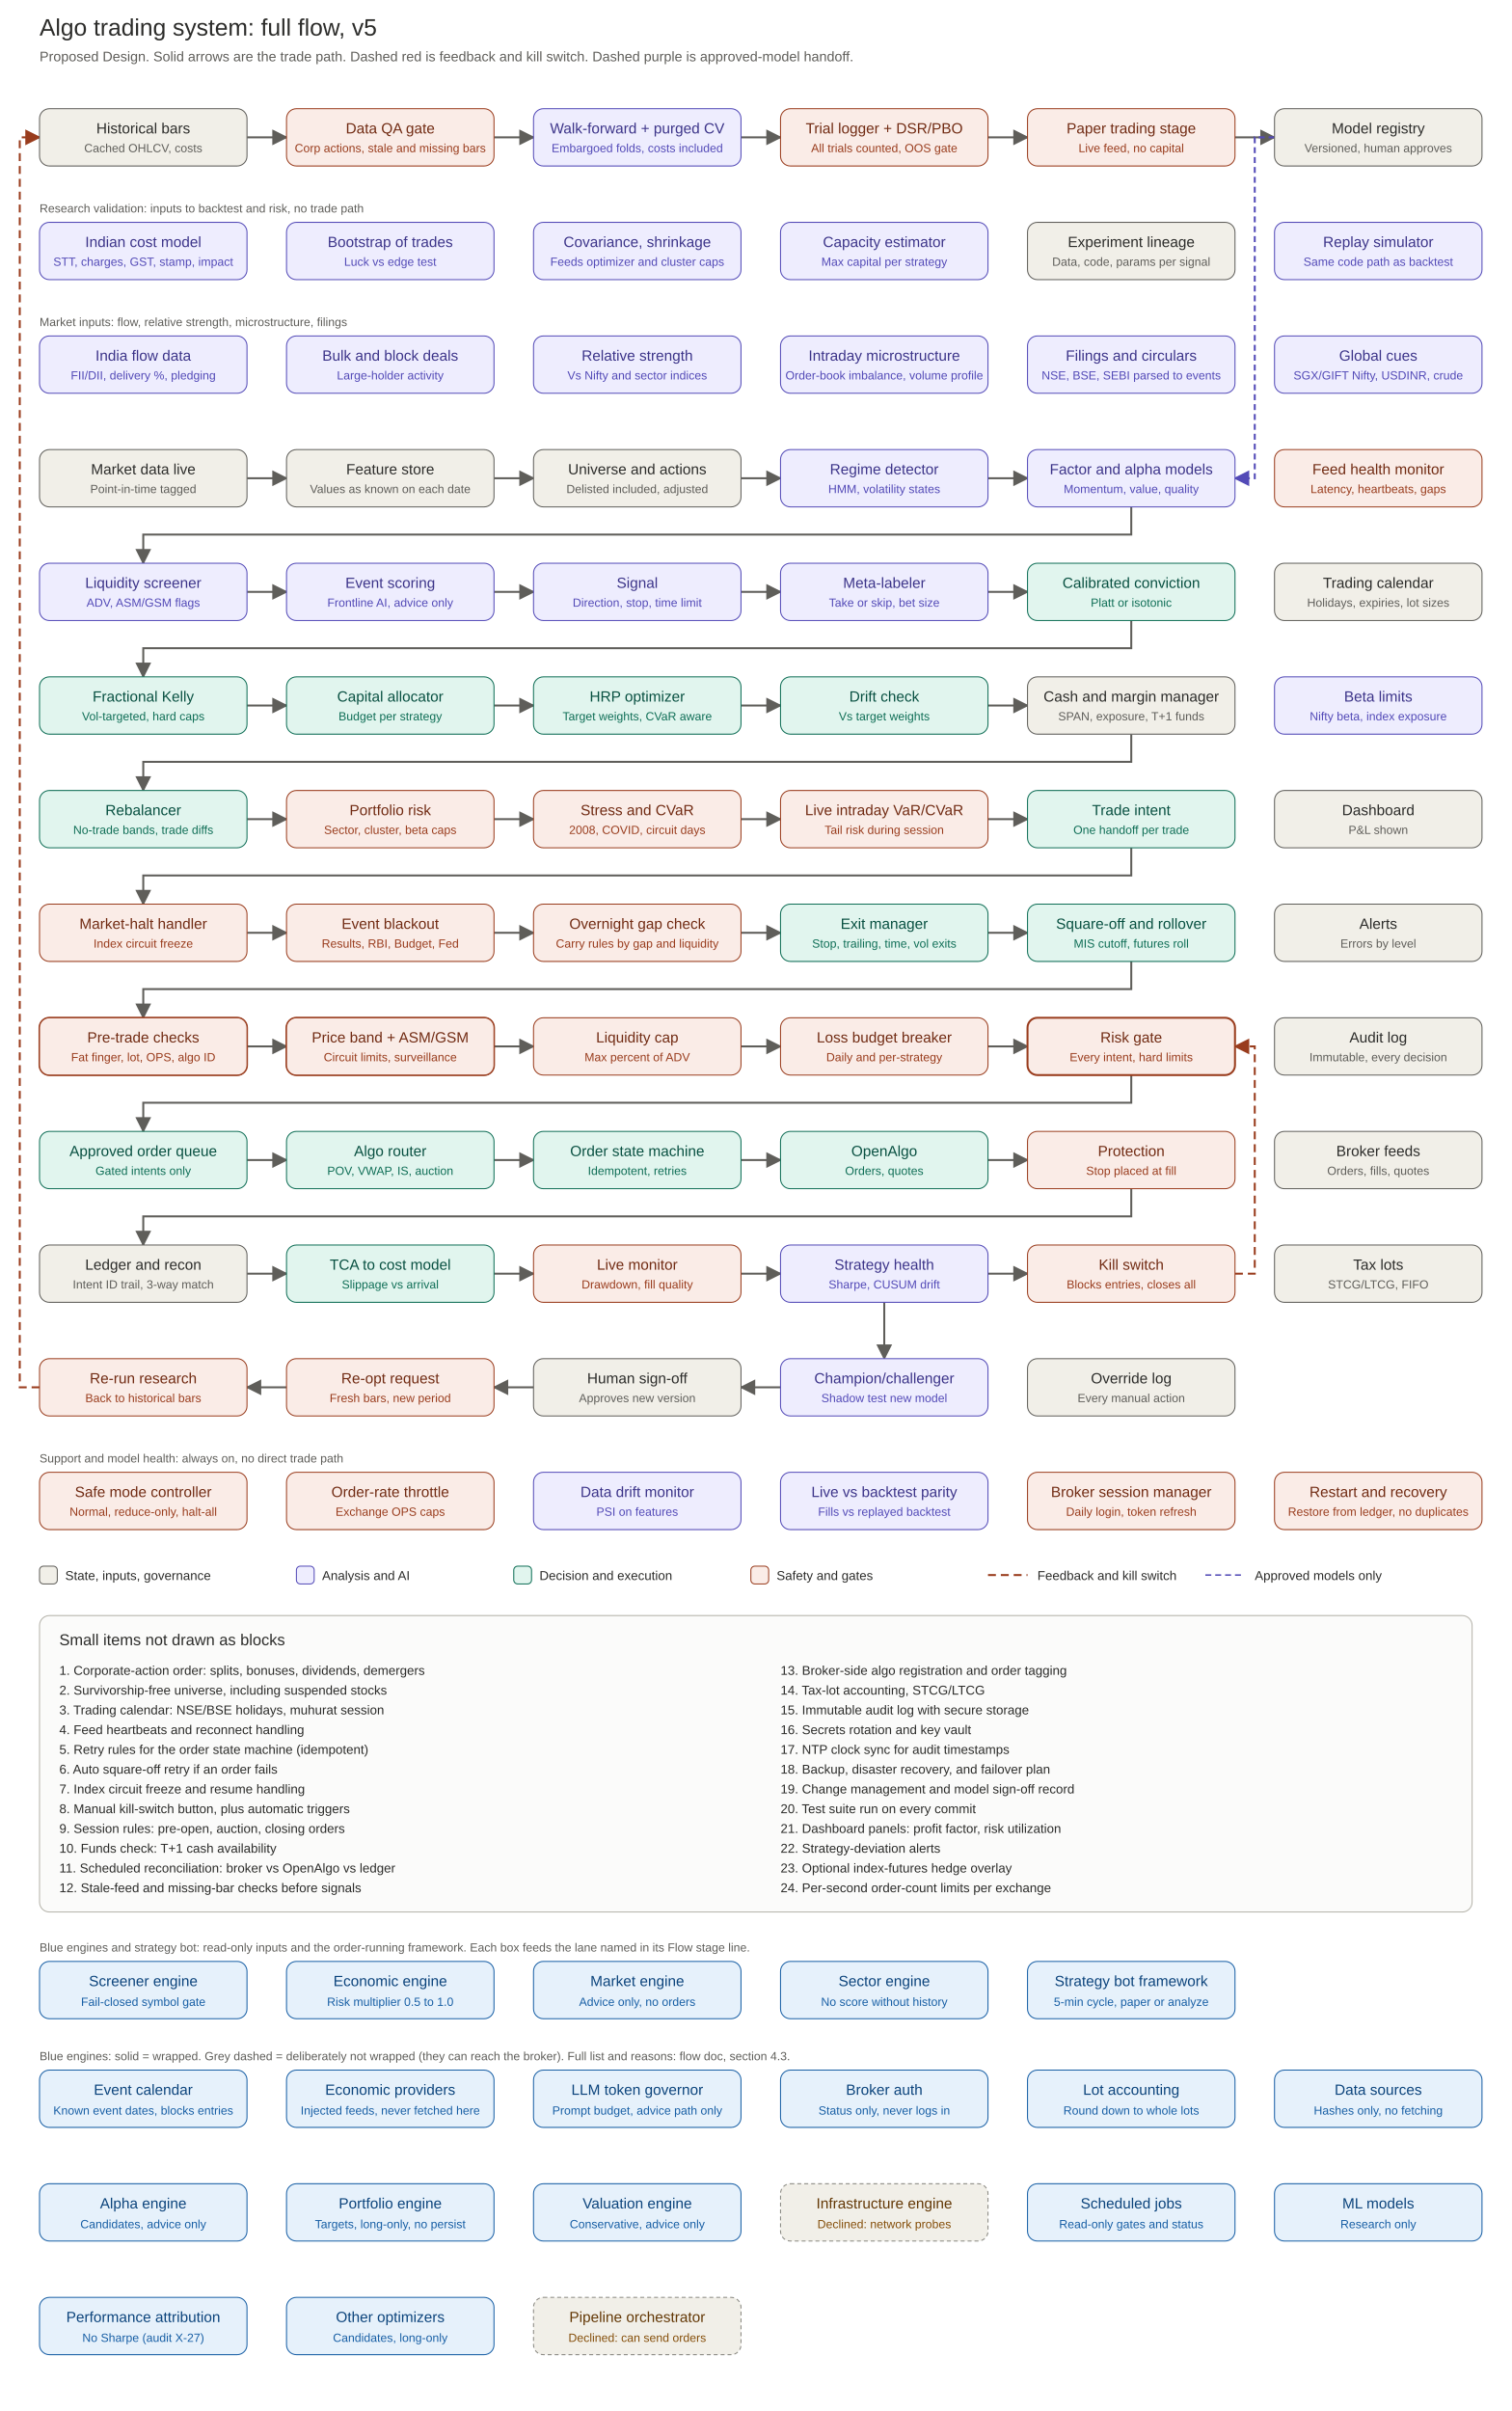
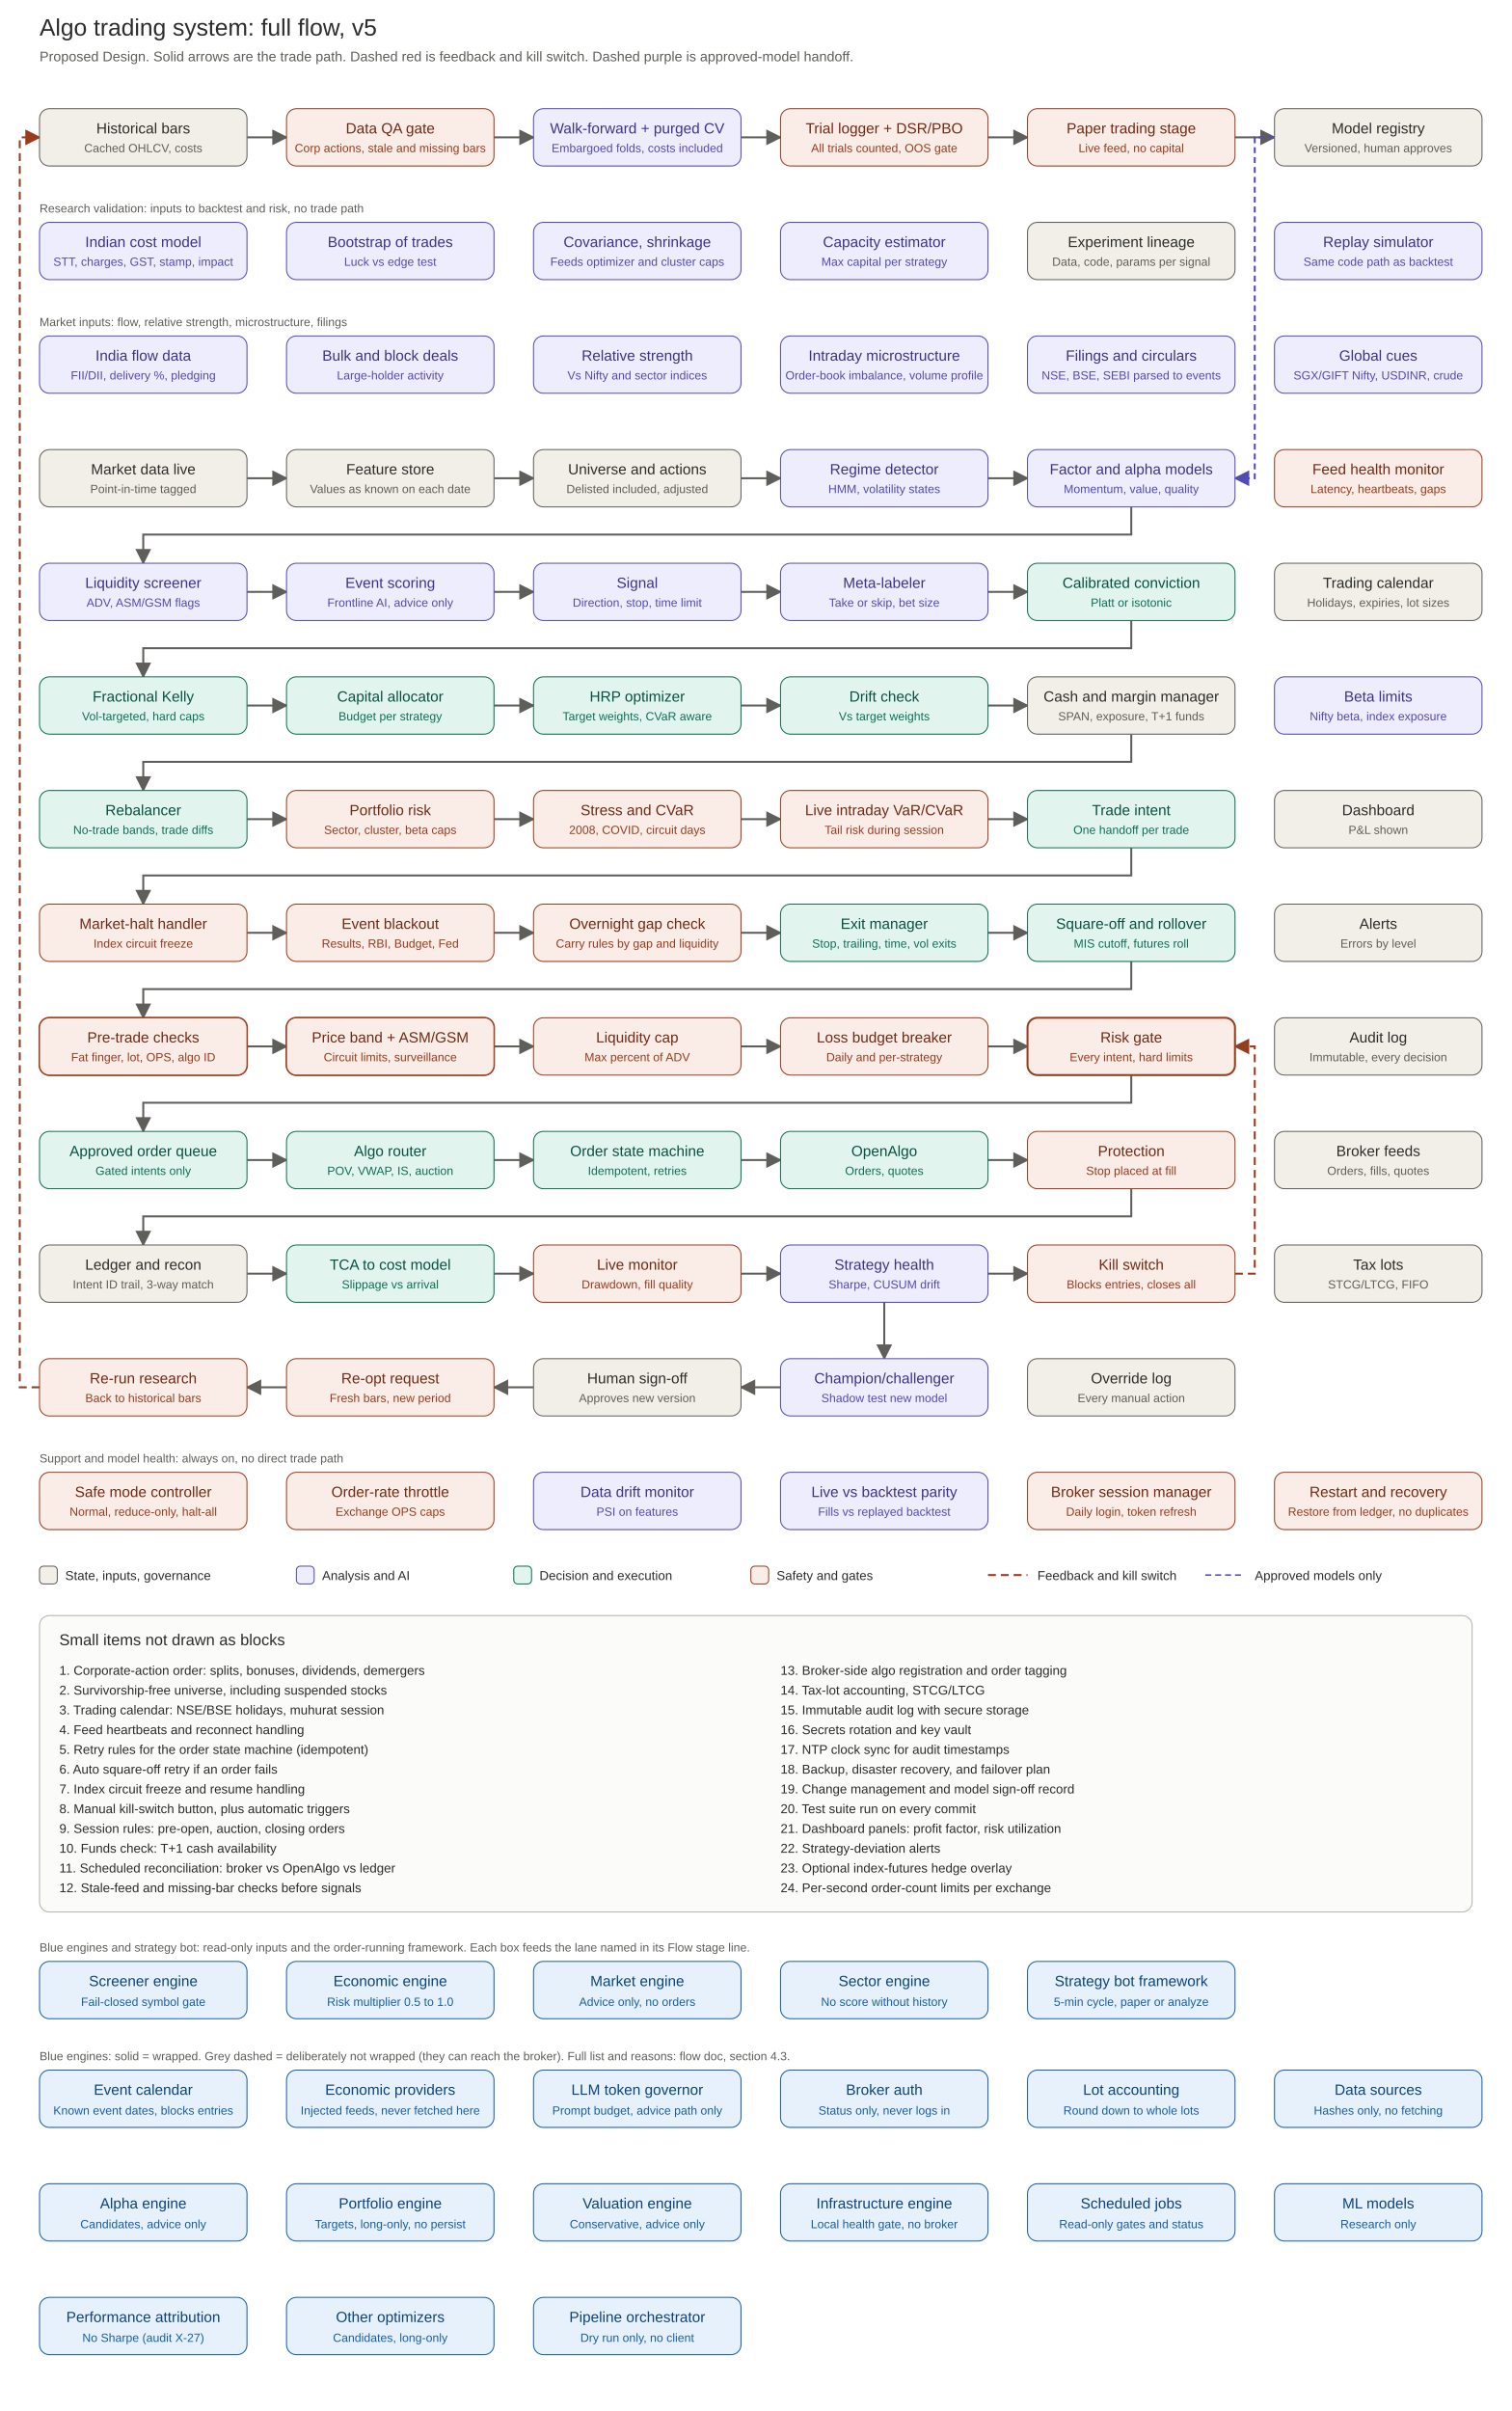
<svg xmlns="http://www.w3.org/2000/svg" viewBox="0 0 1530 2440" font-family="Arial, Helvetica, sans-serif">
  <defs>
    <marker id="arr" viewBox="0 0 10 10" refX="9" refY="5" markerWidth="8" markerHeight="8" orient="auto-start-reverse">
      <path d="M0,0 L10,5 L0,10 z" fill="#5f5e5a" />
    </marker>
    <marker id="arrRed" viewBox="0 0 10 10" refX="9" refY="5" markerWidth="8" markerHeight="8" orient="auto-start-reverse">
      <path d="M0,0 L10,5 L0,10 z" fill="#993c1d" />
    </marker>
    <marker id="arrPurple" viewBox="0 0 10 10" refX="9" refY="5" markerWidth="8" markerHeight="8" orient="auto-start-reverse">
      <path d="M0,0 L10,5 L0,10 z" fill="#534ab7" />
    </marker>
  </defs>
  <text x="40" y="36" font-size="24" fill="#2c2c2a">Algo trading system: full flow, v5</text>
  <text x="40" y="62" font-size="14" fill="#5f5e5a">Proposed Design. Solid arrows are the trade path. Dashed red is feedback and kill switch. Dashed purple is approved-model handoff.</text>
  <text x="40" y="215" font-size="12" fill="#5f5e5a">Research validation: inputs to backtest and risk, no trade path</text>
  <text x="40" y="330" font-size="12" fill="#5f5e5a">Market inputs: flow, relative strength, microstructure, filings</text>
  <text x="40" y="1480" font-size="12" fill="#5f5e5a">Support and model health: always on, no direct trade path</text>
  <path d="M250 139 H290" fill="none" stroke="#5f5e5a" stroke-width="2" marker-end="url(#arr)" />
  <path d="M500 139 H540" fill="none" stroke="#5f5e5a" stroke-width="2" marker-end="url(#arr)" />
  <path d="M750 139 H790" fill="none" stroke="#5f5e5a" stroke-width="2" marker-end="url(#arr)" />
  <path d="M1000 139 H1040" fill="none" stroke="#5f5e5a" stroke-width="2" marker-end="url(#arr)" />
  <path d="M250 484 H290" fill="none" stroke="#5f5e5a" stroke-width="2" marker-end="url(#arr)" />
  <path d="M500 484 H540" fill="none" stroke="#5f5e5a" stroke-width="2" marker-end="url(#arr)" />
  <path d="M750 484 H790" fill="none" stroke="#5f5e5a" stroke-width="2" marker-end="url(#arr)" />
  <path d="M1000 484 H1040" fill="none" stroke="#5f5e5a" stroke-width="2" marker-end="url(#arr)" />
  <path d="M250 599 H290" fill="none" stroke="#5f5e5a" stroke-width="2" marker-end="url(#arr)" />
  <path d="M500 599 H540" fill="none" stroke="#5f5e5a" stroke-width="2" marker-end="url(#arr)" />
  <path d="M750 599 H790" fill="none" stroke="#5f5e5a" stroke-width="2" marker-end="url(#arr)" />
  <path d="M1000 599 H1040" fill="none" stroke="#5f5e5a" stroke-width="2" marker-end="url(#arr)" />
  <path d="M250 714 H290" fill="none" stroke="#5f5e5a" stroke-width="2" marker-end="url(#arr)" />
  <path d="M500 714 H540" fill="none" stroke="#5f5e5a" stroke-width="2" marker-end="url(#arr)" />
  <path d="M750 714 H790" fill="none" stroke="#5f5e5a" stroke-width="2" marker-end="url(#arr)" />
  <path d="M1000 714 H1040" fill="none" stroke="#5f5e5a" stroke-width="2" marker-end="url(#arr)" />
  <path d="M250 829 H290" fill="none" stroke="#5f5e5a" stroke-width="2" marker-end="url(#arr)" />
  <path d="M500 829 H540" fill="none" stroke="#5f5e5a" stroke-width="2" marker-end="url(#arr)" />
  <path d="M750 829 H790" fill="none" stroke="#5f5e5a" stroke-width="2" marker-end="url(#arr)" />
  <path d="M1000 829 H1040" fill="none" stroke="#5f5e5a" stroke-width="2" marker-end="url(#arr)" />
  <path d="M250 944 H290" fill="none" stroke="#5f5e5a" stroke-width="2" marker-end="url(#arr)" />
  <path d="M500 944 H540" fill="none" stroke="#5f5e5a" stroke-width="2" marker-end="url(#arr)" />
  <path d="M750 944 H790" fill="none" stroke="#5f5e5a" stroke-width="2" marker-end="url(#arr)" />
  <path d="M1000 944 H1040" fill="none" stroke="#5f5e5a" stroke-width="2" marker-end="url(#arr)" />
  <path d="M250 1059 H290" fill="none" stroke="#5f5e5a" stroke-width="2" marker-end="url(#arr)" />
  <path d="M500 1059 H540" fill="none" stroke="#5f5e5a" stroke-width="2" marker-end="url(#arr)" />
  <path d="M750 1059 H790" fill="none" stroke="#5f5e5a" stroke-width="2" marker-end="url(#arr)" />
  <path d="M1000 1059 H1040" fill="none" stroke="#5f5e5a" stroke-width="2" marker-end="url(#arr)" />
  <path d="M250 1174 H290" fill="none" stroke="#5f5e5a" stroke-width="2" marker-end="url(#arr)" />
  <path d="M500 1174 H540" fill="none" stroke="#5f5e5a" stroke-width="2" marker-end="url(#arr)" />
  <path d="M750 1174 H790" fill="none" stroke="#5f5e5a" stroke-width="2" marker-end="url(#arr)" />
  <path d="M1000 1174 H1040" fill="none" stroke="#5f5e5a" stroke-width="2" marker-end="url(#arr)" />
  <path d="M250 1289 H290" fill="none" stroke="#5f5e5a" stroke-width="2" marker-end="url(#arr)" />
  <path d="M500 1289 H540" fill="none" stroke="#5f5e5a" stroke-width="2" marker-end="url(#arr)" />
  <path d="M750 1289 H790" fill="none" stroke="#5f5e5a" stroke-width="2" marker-end="url(#arr)" />
  <path d="M1000 1289 H1040" fill="none" stroke="#5f5e5a" stroke-width="2" marker-end="url(#arr)" />
  <path d="M290 1404 H250" fill="none" stroke="#5f5e5a" stroke-width="2" marker-end="url(#arr)" />
  <path d="M540 1404 H500" fill="none" stroke="#5f5e5a" stroke-width="2" marker-end="url(#arr)" />
  <path d="M790 1404 H750" fill="none" stroke="#5f5e5a" stroke-width="2" marker-end="url(#arr)" />
  <path d="M1145 513 V541 H145 V570" fill="none" stroke="#5f5e5a" stroke-width="2" marker-end="url(#arr)" />
  <path d="M1145 628 V656 H145 V685" fill="none" stroke="#5f5e5a" stroke-width="2" marker-end="url(#arr)" />
  <path d="M1145 743 V771 H145 V800" fill="none" stroke="#5f5e5a" stroke-width="2" marker-end="url(#arr)" />
  <path d="M1145 858 V886 H145 V915" fill="none" stroke="#5f5e5a" stroke-width="2" marker-end="url(#arr)" />
  <path d="M1145 973 V1001 H145 V1030" fill="none" stroke="#5f5e5a" stroke-width="2" marker-end="url(#arr)" />
  <path d="M1145 1088 V1116 H145 V1145" fill="none" stroke="#5f5e5a" stroke-width="2" marker-end="url(#arr)" />
  <path d="M1145 1203 V1231 H145 V1260" fill="none" stroke="#5f5e5a" stroke-width="2" marker-end="url(#arr)" />
  <path d="M1250 139 H1290" fill="none" stroke="#5f5e5a" stroke-width="2" marker-end="url(#arr)" />
  <path d="M1290 139 H1270 V484 H1250" fill="none" stroke="#534ab7" stroke-width="2" stroke-dasharray="6 4" marker-end="url(#arrPurple)" />
  <path d="M895 1318 V1375" fill="none" stroke="#5f5e5a" stroke-width="2" marker-end="url(#arr)" />
  <path d="M1250 1289 H1270 V1059 H1250" fill="none" stroke="#993c1d" stroke-width="2" stroke-dasharray="8 5" marker-end="url(#arrRed)" />
  <path d="M40 1404 H20 V139 H40" fill="none" stroke="#993c1d" stroke-width="2" stroke-dasharray="8 5" marker-end="url(#arrRed)" />
  <rect x="40" y="110" width="210" height="58" rx="10" fill="#f1efe8" stroke="#5f5e5a" stroke-width="1" />
  <text x="145" y="135" text-anchor="middle" font-size="15" fill="#2c2c2a">Historical bars</text>
  <text x="145" y="154" text-anchor="middle" font-size="12" fill="#5f5e5a">Cached OHLCV, costs</text>
  <rect x="290" y="110" width="210" height="58" rx="10" fill="#faece7" stroke="#993c1d" stroke-width="1" />
  <text x="395" y="135" text-anchor="middle" font-size="15" fill="#712b13">Data QA gate</text>
  <text x="395" y="154" text-anchor="middle" font-size="12" fill="#993c1d">Corp actions, stale and missing bars</text>
  <rect x="540" y="110" width="210" height="58" rx="10" fill="#eeedfe" stroke="#534ab7" stroke-width="1" />
  <text x="645" y="135" text-anchor="middle" font-size="15" fill="#3c3489">Walk-forward + purged CV</text>
  <text x="645" y="154" text-anchor="middle" font-size="12" fill="#534ab7">Embargoed folds, costs included</text>
  <rect x="790" y="110" width="210" height="58" rx="10" fill="#faece7" stroke="#993c1d" stroke-width="1" />
  <text x="895" y="135" text-anchor="middle" font-size="15" fill="#712b13">Trial logger + DSR/PBO</text>
  <text x="895" y="154" text-anchor="middle" font-size="12" fill="#993c1d">All trials counted, OOS gate</text>
  <rect x="1040" y="110" width="210" height="58" rx="10" fill="#faece7" stroke="#993c1d" stroke-width="1" />
  <text x="1145" y="135" text-anchor="middle" font-size="15" fill="#712b13">Paper trading stage</text>
  <text x="1145" y="154" text-anchor="middle" font-size="12" fill="#993c1d">Live feed, no capital</text>
  <rect x="40" y="225" width="210" height="58" rx="10" fill="#eeedfe" stroke="#534ab7" stroke-width="1" />
  <text x="145" y="250" text-anchor="middle" font-size="15" fill="#3c3489">Indian cost model</text>
  <text x="145" y="269" text-anchor="middle" font-size="12" fill="#534ab7">STT, charges, GST, stamp, impact</text>
  <rect x="290" y="225" width="210" height="58" rx="10" fill="#eeedfe" stroke="#534ab7" stroke-width="1" />
  <text x="395" y="250" text-anchor="middle" font-size="15" fill="#3c3489">Bootstrap of trades</text>
  <text x="395" y="269" text-anchor="middle" font-size="12" fill="#534ab7">Luck vs edge test</text>
  <rect x="540" y="225" width="210" height="58" rx="10" fill="#eeedfe" stroke="#534ab7" stroke-width="1" />
  <text x="645" y="250" text-anchor="middle" font-size="15" fill="#3c3489">Covariance, shrinkage</text>
  <text x="645" y="269" text-anchor="middle" font-size="12" fill="#534ab7">Feeds optimizer and cluster caps</text>
  <rect x="790" y="225" width="210" height="58" rx="10" fill="#eeedfe" stroke="#534ab7" stroke-width="1" />
  <text x="895" y="250" text-anchor="middle" font-size="15" fill="#3c3489">Capacity estimator</text>
  <text x="895" y="269" text-anchor="middle" font-size="12" fill="#534ab7">Max capital per strategy</text>
  <rect x="1040" y="225" width="210" height="58" rx="10" fill="#f1efe8" stroke="#5f5e5a" stroke-width="1" />
  <text x="1145" y="250" text-anchor="middle" font-size="15" fill="#2c2c2a">Experiment lineage</text>
  <text x="1145" y="269" text-anchor="middle" font-size="12" fill="#5f5e5a">Data, code, params per signal</text>
  <rect x="40" y="340" width="210" height="58" rx="10" fill="#eeedfe" stroke="#534ab7" stroke-width="1" />
  <text x="145" y="365" text-anchor="middle" font-size="15" fill="#3c3489">India flow data</text>
  <text x="145" y="384" text-anchor="middle" font-size="12" fill="#534ab7">FII/DII, delivery %, pledging</text>
  <rect x="290" y="340" width="210" height="58" rx="10" fill="#eeedfe" stroke="#534ab7" stroke-width="1" />
  <text x="395" y="365" text-anchor="middle" font-size="15" fill="#3c3489">Bulk and block deals</text>
  <text x="395" y="384" text-anchor="middle" font-size="12" fill="#534ab7">Large-holder activity</text>
  <rect x="540" y="340" width="210" height="58" rx="10" fill="#eeedfe" stroke="#534ab7" stroke-width="1" />
  <text x="645" y="365" text-anchor="middle" font-size="15" fill="#3c3489">Relative strength</text>
  <text x="645" y="384" text-anchor="middle" font-size="12" fill="#534ab7">Vs Nifty and sector indices</text>
  <rect x="790" y="340" width="210" height="58" rx="10" fill="#eeedfe" stroke="#534ab7" stroke-width="1" />
  <text x="895" y="365" text-anchor="middle" font-size="15" fill="#3c3489">Intraday microstructure</text>
  <text x="895" y="384" text-anchor="middle" font-size="12" fill="#534ab7">Order-book imbalance, volume profile</text>
  <rect x="1040" y="340" width="210" height="58" rx="10" fill="#eeedfe" stroke="#534ab7" stroke-width="1" />
  <text x="1145" y="365" text-anchor="middle" font-size="15" fill="#3c3489">Filings and circulars</text>
  <text x="1145" y="384" text-anchor="middle" font-size="12" fill="#534ab7">NSE, BSE, SEBI parsed to events</text>
  <rect x="40" y="455" width="210" height="58" rx="10" fill="#f1efe8" stroke="#5f5e5a" stroke-width="1" />
  <text x="145" y="480" text-anchor="middle" font-size="15" fill="#2c2c2a">Market data live</text>
  <text x="145" y="499" text-anchor="middle" font-size="12" fill="#5f5e5a">Point-in-time tagged</text>
  <rect x="290" y="455" width="210" height="58" rx="10" fill="#f1efe8" stroke="#5f5e5a" stroke-width="1" />
  <text x="395" y="480" text-anchor="middle" font-size="15" fill="#2c2c2a">Feature store</text>
  <text x="395" y="499" text-anchor="middle" font-size="12" fill="#5f5e5a">Values as known on each date</text>
  <rect x="540" y="455" width="210" height="58" rx="10" fill="#f1efe8" stroke="#5f5e5a" stroke-width="1" />
  <text x="645" y="480" text-anchor="middle" font-size="15" fill="#2c2c2a">Universe and actions</text>
  <text x="645" y="499" text-anchor="middle" font-size="12" fill="#5f5e5a">Delisted included, adjusted</text>
  <rect x="790" y="455" width="210" height="58" rx="10" fill="#eeedfe" stroke="#534ab7" stroke-width="1" />
  <text x="895" y="480" text-anchor="middle" font-size="15" fill="#3c3489">Regime detector</text>
  <text x="895" y="499" text-anchor="middle" font-size="12" fill="#534ab7">HMM, volatility states</text>
  <rect x="1040" y="455" width="210" height="58" rx="10" fill="#eeedfe" stroke="#534ab7" stroke-width="1" />
  <text x="1145" y="480" text-anchor="middle" font-size="15" fill="#3c3489">Factor and alpha models</text>
  <text x="1145" y="499" text-anchor="middle" font-size="12" fill="#534ab7">Momentum, value, quality</text>
  <rect x="40" y="570" width="210" height="58" rx="10" fill="#eeedfe" stroke="#534ab7" stroke-width="1" />
  <text x="145" y="595" text-anchor="middle" font-size="15" fill="#3c3489">Liquidity screener</text>
  <text x="145" y="614" text-anchor="middle" font-size="12" fill="#534ab7">ADV, ASM/GSM flags</text>
  <rect x="290" y="570" width="210" height="58" rx="10" fill="#eeedfe" stroke="#534ab7" stroke-width="1" />
  <text x="395" y="595" text-anchor="middle" font-size="15" fill="#3c3489">Event scoring</text>
  <text x="395" y="614" text-anchor="middle" font-size="12" fill="#534ab7">Frontline AI, advice only</text>
  <rect x="540" y="570" width="210" height="58" rx="10" fill="#eeedfe" stroke="#534ab7" stroke-width="1" />
  <text x="645" y="595" text-anchor="middle" font-size="15" fill="#3c3489">Signal</text>
  <text x="645" y="614" text-anchor="middle" font-size="12" fill="#534ab7">Direction, stop, time limit</text>
  <rect x="790" y="570" width="210" height="58" rx="10" fill="#eeedfe" stroke="#534ab7" stroke-width="1" />
  <text x="895" y="595" text-anchor="middle" font-size="15" fill="#3c3489">Meta-labeler</text>
  <text x="895" y="614" text-anchor="middle" font-size="12" fill="#534ab7">Take or skip, bet size</text>
  <rect x="1040" y="570" width="210" height="58" rx="10" fill="#e1f5ee" stroke="#0f6e56" stroke-width="1" />
  <text x="1145" y="595" text-anchor="middle" font-size="15" fill="#085041">Calibrated conviction</text>
  <text x="1145" y="614" text-anchor="middle" font-size="12" fill="#0f6e56">Platt or isotonic</text>
  <rect x="40" y="685" width="210" height="58" rx="10" fill="#e1f5ee" stroke="#0f6e56" stroke-width="1" />
  <text x="145" y="710" text-anchor="middle" font-size="15" fill="#085041">Fractional Kelly</text>
  <text x="145" y="729" text-anchor="middle" font-size="12" fill="#0f6e56">Vol-targeted, hard caps</text>
  <rect x="290" y="685" width="210" height="58" rx="10" fill="#e1f5ee" stroke="#0f6e56" stroke-width="1" />
  <text x="395" y="710" text-anchor="middle" font-size="15" fill="#085041">Capital allocator</text>
  <text x="395" y="729" text-anchor="middle" font-size="12" fill="#0f6e56">Budget per strategy</text>
  <rect x="540" y="685" width="210" height="58" rx="10" fill="#e1f5ee" stroke="#0f6e56" stroke-width="1" />
  <text x="645" y="710" text-anchor="middle" font-size="15" fill="#085041">HRP optimizer</text>
  <text x="645" y="729" text-anchor="middle" font-size="12" fill="#0f6e56">Target weights, CVaR aware</text>
  <rect x="790" y="685" width="210" height="58" rx="10" fill="#e1f5ee" stroke="#0f6e56" stroke-width="1" />
  <text x="895" y="710" text-anchor="middle" font-size="15" fill="#085041">Drift check</text>
  <text x="895" y="729" text-anchor="middle" font-size="12" fill="#0f6e56">Vs target weights</text>
  <rect x="1040" y="685" width="210" height="58" rx="10" fill="#f1efe8" stroke="#5f5e5a" stroke-width="1" />
  <text x="1145" y="710" text-anchor="middle" font-size="15" fill="#2c2c2a">Cash and margin manager</text>
  <text x="1145" y="729" text-anchor="middle" font-size="12" fill="#5f5e5a">SPAN, exposure, T+1 funds</text>
  <rect x="40" y="800" width="210" height="58" rx="10" fill="#e1f5ee" stroke="#0f6e56" stroke-width="1" />
  <text x="145" y="825" text-anchor="middle" font-size="15" fill="#085041">Rebalancer</text>
  <text x="145" y="844" text-anchor="middle" font-size="12" fill="#0f6e56">No-trade bands, trade diffs</text>
  <rect x="290" y="800" width="210" height="58" rx="10" fill="#faece7" stroke="#993c1d" stroke-width="1" />
  <text x="395" y="825" text-anchor="middle" font-size="15" fill="#712b13">Portfolio risk</text>
  <text x="395" y="844" text-anchor="middle" font-size="12" fill="#993c1d">Sector, cluster, beta caps</text>
  <rect x="540" y="800" width="210" height="58" rx="10" fill="#faece7" stroke="#993c1d" stroke-width="1" />
  <text x="645" y="825" text-anchor="middle" font-size="15" fill="#712b13">Stress and CVaR</text>
  <text x="645" y="844" text-anchor="middle" font-size="12" fill="#993c1d">2008, COVID, circuit days</text>
  <rect x="790" y="800" width="210" height="58" rx="10" fill="#faece7" stroke="#993c1d" stroke-width="1" />
  <text x="895" y="825" text-anchor="middle" font-size="15" fill="#712b13">Live intraday VaR/CVaR</text>
  <text x="895" y="844" text-anchor="middle" font-size="12" fill="#993c1d">Tail risk during session</text>
  <rect x="1040" y="800" width="210" height="58" rx="10" fill="#e1f5ee" stroke="#0f6e56" stroke-width="1" />
  <text x="1145" y="825" text-anchor="middle" font-size="15" fill="#085041">Trade intent</text>
  <text x="1145" y="844" text-anchor="middle" font-size="12" fill="#0f6e56">One handoff per trade</text>
  <rect x="40" y="915" width="210" height="58" rx="10" fill="#faece7" stroke="#993c1d" stroke-width="1" />
  <text x="145" y="940" text-anchor="middle" font-size="15" fill="#712b13">Market-halt handler</text>
  <text x="145" y="959" text-anchor="middle" font-size="12" fill="#993c1d">Index circuit freeze</text>
  <rect x="290" y="915" width="210" height="58" rx="10" fill="#faece7" stroke="#993c1d" stroke-width="1" />
  <text x="395" y="940" text-anchor="middle" font-size="15" fill="#712b13">Event blackout</text>
  <text x="395" y="959" text-anchor="middle" font-size="12" fill="#993c1d">Results, RBI, Budget, Fed</text>
  <rect x="540" y="915" width="210" height="58" rx="10" fill="#faece7" stroke="#993c1d" stroke-width="1" />
  <text x="645" y="940" text-anchor="middle" font-size="15" fill="#712b13">Overnight gap check</text>
  <text x="645" y="959" text-anchor="middle" font-size="12" fill="#993c1d">Carry rules by gap and liquidity</text>
  <rect x="790" y="915" width="210" height="58" rx="10" fill="#e1f5ee" stroke="#0f6e56" stroke-width="1" />
  <text x="895" y="940" text-anchor="middle" font-size="15" fill="#085041">Exit manager</text>
  <text x="895" y="959" text-anchor="middle" font-size="12" fill="#0f6e56">Stop, trailing, time, vol exits</text>
  <rect x="1040" y="915" width="210" height="58" rx="10" fill="#e1f5ee" stroke="#0f6e56" stroke-width="1" />
  <text x="1145" y="940" text-anchor="middle" font-size="15" fill="#085041">Square-off and rollover</text>
  <text x="1145" y="959" text-anchor="middle" font-size="12" fill="#0f6e56">MIS cutoff, futures roll</text>
  <rect x="40" y="1030" width="210" height="58" rx="10" fill="#faece7" stroke="#993c1d" stroke-width="2" />
  <text x="145" y="1055" text-anchor="middle" font-size="15" fill="#712b13">Pre-gate safety</text>
  <text x="145" y="1074" text-anchor="middle" font-size="12" fill="#993c1d">Calendar, handoff, stress/VaR</text>
  <rect x="290" y="1030" width="210" height="58" rx="10" fill="#faece7" stroke="#993c1d" stroke-width="2" />
  <text x="395" y="1055" text-anchor="middle" font-size="15" fill="#712b13">Compliance gate</text>
  <text x="395" y="1074" text-anchor="middle" font-size="12" fill="#993c1d">Audit store, NTP clock</text>
  <rect x="40" y="1030" width="210" height="58" rx="10" fill="#faece7" stroke="#993c1d" stroke-width="1" />
  <text x="145" y="1055" text-anchor="middle" font-size="15" fill="#712b13">Pre-trade checks</text>
  <text x="145" y="1074" text-anchor="middle" font-size="12" fill="#993c1d">Fat finger, lot, OPS, algo ID</text>
  <rect x="290" y="1030" width="210" height="58" rx="10" fill="#faece7" stroke="#993c1d" stroke-width="1" />
  <text x="395" y="1055" text-anchor="middle" font-size="15" fill="#712b13">Price band + ASM/GSM</text>
  <text x="395" y="1074" text-anchor="middle" font-size="12" fill="#993c1d">Circuit limits, surveillance</text>
  <rect x="540" y="1030" width="210" height="58" rx="10" fill="#faece7" stroke="#993c1d" stroke-width="1" />
  <text x="645" y="1055" text-anchor="middle" font-size="15" fill="#712b13">Liquidity cap</text>
  <text x="645" y="1074" text-anchor="middle" font-size="12" fill="#993c1d">Max percent of ADV</text>
  <rect x="790" y="1030" width="210" height="58" rx="10" fill="#faece7" stroke="#993c1d" stroke-width="1" />
  <text x="895" y="1055" text-anchor="middle" font-size="15" fill="#712b13">Loss budget breaker</text>
  <text x="895" y="1074" text-anchor="middle" font-size="12" fill="#993c1d">Daily and per-strategy</text>
  <rect x="1040" y="1030" width="210" height="58" rx="10" fill="#faece7" stroke="#993c1d" stroke-width="2" />
  <text x="1145" y="1055" text-anchor="middle" font-size="15" fill="#712b13">Risk gate</text>
  <text x="1145" y="1074" text-anchor="middle" font-size="12" fill="#993c1d">Every intent, hard limits</text>
  <rect x="40" y="1145" width="210" height="58" rx="10" fill="#e1f5ee" stroke="#0f6e56" stroke-width="1" />
  <text x="145" y="1170" text-anchor="middle" font-size="15" fill="#085041">Approved order queue</text>
  <text x="145" y="1189" text-anchor="middle" font-size="12" fill="#0f6e56">Gated intents only</text>
  <rect x="290" y="1145" width="210" height="58" rx="10" fill="#e1f5ee" stroke="#0f6e56" stroke-width="1" />
  <text x="395" y="1170" text-anchor="middle" font-size="15" fill="#085041">Algo router</text>
  <text x="395" y="1189" text-anchor="middle" font-size="12" fill="#0f6e56">POV, VWAP, IS, auction</text>
  <rect x="540" y="1145" width="210" height="58" rx="10" fill="#e1f5ee" stroke="#0f6e56" stroke-width="1" />
  <text x="645" y="1170" text-anchor="middle" font-size="15" fill="#085041">Order state machine</text>
  <text x="645" y="1189" text-anchor="middle" font-size="12" fill="#0f6e56">Idempotent, retries</text>
  <rect x="790" y="1145" width="210" height="58" rx="10" fill="#e1f5ee" stroke="#0f6e56" stroke-width="1" />
  <text x="895" y="1170" text-anchor="middle" font-size="15" fill="#085041">OpenAlgo</text>
  <text x="895" y="1189" text-anchor="middle" font-size="12" fill="#0f6e56">Orders, quotes</text>
  <rect x="1040" y="1145" width="210" height="58" rx="10" fill="#faece7" stroke="#993c1d" stroke-width="1" />
  <text x="1145" y="1170" text-anchor="middle" font-size="15" fill="#712b13">Protection</text>
  <text x="1145" y="1189" text-anchor="middle" font-size="12" fill="#993c1d">Stop placed at fill</text>
  <rect x="40" y="1260" width="210" height="58" rx="10" fill="#f1efe8" stroke="#5f5e5a" stroke-width="1" />
  <text x="145" y="1285" text-anchor="middle" font-size="15" fill="#2c2c2a">Ledger and recon</text>
  <text x="145" y="1304" text-anchor="middle" font-size="12" fill="#5f5e5a">Intent ID trail, 3-way match</text>
  <rect x="290" y="1260" width="210" height="58" rx="10" fill="#e1f5ee" stroke="#0f6e56" stroke-width="1" />
  <text x="395" y="1285" text-anchor="middle" font-size="15" fill="#085041">TCA to cost model</text>
  <text x="395" y="1304" text-anchor="middle" font-size="12" fill="#0f6e56">Slippage vs arrival</text>
  <rect x="540" y="1260" width="210" height="58" rx="10" fill="#faece7" stroke="#993c1d" stroke-width="1" />
  <text x="645" y="1285" text-anchor="middle" font-size="15" fill="#712b13">Live monitor</text>
  <text x="645" y="1304" text-anchor="middle" font-size="12" fill="#993c1d">Drawdown, fill quality</text>
  <rect x="790" y="1260" width="210" height="58" rx="10" fill="#eeedfe" stroke="#534ab7" stroke-width="1" />
  <text x="895" y="1285" text-anchor="middle" font-size="15" fill="#3c3489">Strategy health</text>
  <text x="895" y="1304" text-anchor="middle" font-size="12" fill="#534ab7">Sharpe, CUSUM drift</text>
  <rect x="1040" y="1260" width="210" height="58" rx="10" fill="#faece7" stroke="#993c1d" stroke-width="1" />
  <text x="1145" y="1285" text-anchor="middle" font-size="15" fill="#712b13">Kill switch</text>
  <text x="1145" y="1304" text-anchor="middle" font-size="12" fill="#993c1d">Blocks entries, closes all</text>
  <rect x="40" y="1375" width="210" height="58" rx="10" fill="#faece7" stroke="#993c1d" stroke-width="1" />
  <text x="145" y="1400" text-anchor="middle" font-size="15" fill="#712b13">Re-run research</text>
  <text x="145" y="1419" text-anchor="middle" font-size="12" fill="#993c1d">Back to historical bars</text>
  <rect x="290" y="1375" width="210" height="58" rx="10" fill="#faece7" stroke="#993c1d" stroke-width="1" />
  <text x="395" y="1400" text-anchor="middle" font-size="15" fill="#712b13">Re-opt request</text>
  <text x="395" y="1419" text-anchor="middle" font-size="12" fill="#993c1d">Fresh bars, new period</text>
  <rect x="540" y="1375" width="210" height="58" rx="10" fill="#f1efe8" stroke="#5f5e5a" stroke-width="1" />
  <text x="645" y="1400" text-anchor="middle" font-size="15" fill="#2c2c2a">Human sign-off</text>
  <text x="645" y="1419" text-anchor="middle" font-size="12" fill="#5f5e5a">Approves new version</text>
  <rect x="790" y="1375" width="210" height="58" rx="10" fill="#eeedfe" stroke="#534ab7" stroke-width="1" />
  <text x="895" y="1400" text-anchor="middle" font-size="15" fill="#3c3489">Champion/challenger</text>
  <text x="895" y="1419" text-anchor="middle" font-size="12" fill="#534ab7">Shadow test new model</text>
  <rect x="1040" y="1375" width="210" height="58" rx="10" fill="#f1efe8" stroke="#5f5e5a" stroke-width="1" />
  <text x="1145" y="1400" text-anchor="middle" font-size="15" fill="#2c2c2a">Override log</text>
  <text x="1145" y="1419" text-anchor="middle" font-size="12" fill="#5f5e5a">Every manual action</text>
  <rect x="40" y="1490" width="210" height="58" rx="10" fill="#faece7" stroke="#993c1d" stroke-width="1" />
  <text x="145" y="1515" text-anchor="middle" font-size="15" fill="#712b13">Safe mode controller</text>
  <text x="145" y="1534" text-anchor="middle" font-size="12" fill="#993c1d">Normal, reduce-only, halt-all</text>
  <rect x="290" y="1490" width="210" height="58" rx="10" fill="#faece7" stroke="#993c1d" stroke-width="1" />
  <text x="395" y="1515" text-anchor="middle" font-size="15" fill="#712b13">Order-rate throttle</text>
  <text x="395" y="1534" text-anchor="middle" font-size="12" fill="#993c1d">Exchange OPS caps</text>
  <rect x="540" y="1490" width="210" height="58" rx="10" fill="#eeedfe" stroke="#534ab7" stroke-width="1" />
  <text x="645" y="1515" text-anchor="middle" font-size="15" fill="#3c3489">Data drift monitor</text>
  <text x="645" y="1534" text-anchor="middle" font-size="12" fill="#534ab7">PSI on features</text>
  <rect x="790" y="1490" width="210" height="58" rx="10" fill="#eeedfe" stroke="#534ab7" stroke-width="1" />
  <text x="895" y="1515" text-anchor="middle" font-size="15" fill="#3c3489">Live vs backtest parity</text>
  <text x="895" y="1534" text-anchor="middle" font-size="12" fill="#534ab7">Fills vs replayed backtest</text>
  <rect x="1040" y="1490" width="210" height="58" rx="10" fill="#faece7" stroke="#993c1d" stroke-width="1" />
  <text x="1145" y="1515" text-anchor="middle" font-size="15" fill="#712b13">Broker session manager</text>
  <text x="1145" y="1534" text-anchor="middle" font-size="12" fill="#993c1d">Daily login, token refresh</text>
  <rect x="1290" y="110" width="210" height="58" rx="10" fill="#f1efe8" stroke="#5f5e5a" stroke-width="1" />
  <text x="1395" y="135" text-anchor="middle" font-size="15" fill="#2c2c2a">Model registry</text>
  <text x="1395" y="154" text-anchor="middle" font-size="12" fill="#5f5e5a">Versioned, human approves</text>
  <rect x="1290" y="225" width="210" height="58" rx="10" fill="#eeedfe" stroke="#534ab7" stroke-width="1" />
  <text x="1395" y="250" text-anchor="middle" font-size="15" fill="#3c3489">Replay simulator</text>
  <text x="1395" y="269" text-anchor="middle" font-size="12" fill="#534ab7">Same code path as backtest</text>
  <rect x="1290" y="340" width="210" height="58" rx="10" fill="#eeedfe" stroke="#534ab7" stroke-width="1" />
  <text x="1395" y="365" text-anchor="middle" font-size="15" fill="#3c3489">Global cues</text>
  <text x="1395" y="384" text-anchor="middle" font-size="12" fill="#534ab7">SGX/GIFT Nifty, USDINR, crude</text>
  <rect x="1290" y="455" width="210" height="58" rx="10" fill="#faece7" stroke="#993c1d" stroke-width="1" />
  <text x="1395" y="480" text-anchor="middle" font-size="15" fill="#712b13">Feed health monitor</text>
  <text x="1395" y="499" text-anchor="middle" font-size="12" fill="#993c1d">Latency, heartbeats, gaps</text>
  <rect x="1290" y="570" width="210" height="58" rx="10" fill="#f1efe8" stroke="#5f5e5a" stroke-width="1" />
  <text x="1395" y="595" text-anchor="middle" font-size="15" fill="#2c2c2a">Trading calendar</text>
  <text x="1395" y="614" text-anchor="middle" font-size="12" fill="#5f5e5a">Holidays, expiries, lot sizes</text>
  <rect x="1290" y="685" width="210" height="58" rx="10" fill="#eeedfe" stroke="#534ab7" stroke-width="1" />
  <text x="1395" y="710" text-anchor="middle" font-size="15" fill="#3c3489">Beta limits</text>
  <text x="1395" y="729" text-anchor="middle" font-size="12" fill="#534ab7">Nifty beta, index exposure</text>
  <rect x="1290" y="800" width="210" height="58" rx="10" fill="#f1efe8" stroke="#5f5e5a" stroke-width="1" />
  <text x="1395" y="825" text-anchor="middle" font-size="15" fill="#2c2c2a">Dashboard</text>
  <text x="1395" y="844" text-anchor="middle" font-size="12" fill="#5f5e5a">P&amp;L shown</text>
  <rect x="1290" y="915" width="210" height="58" rx="10" fill="#f1efe8" stroke="#5f5e5a" stroke-width="1" />
  <text x="1395" y="940" text-anchor="middle" font-size="15" fill="#2c2c2a">Alerts</text>
  <text x="1395" y="959" text-anchor="middle" font-size="12" fill="#5f5e5a">Errors by level</text>
  <rect x="1290" y="1030" width="210" height="58" rx="10" fill="#f1efe8" stroke="#5f5e5a" stroke-width="1" />
  <text x="1395" y="1055" text-anchor="middle" font-size="15" fill="#2c2c2a">Audit log</text>
  <text x="1395" y="1074" text-anchor="middle" font-size="12" fill="#5f5e5a">Immutable, every decision</text>
  <rect x="1290" y="1145" width="210" height="58" rx="10" fill="#f1efe8" stroke="#5f5e5a" stroke-width="1" />
  <text x="1395" y="1170" text-anchor="middle" font-size="15" fill="#2c2c2a">Broker feeds</text>
  <text x="1395" y="1189" text-anchor="middle" font-size="12" fill="#5f5e5a">Orders, fills, quotes</text>
  <rect x="1290" y="1260" width="210" height="58" rx="10" fill="#f1efe8" stroke="#5f5e5a" stroke-width="1" />
  <text x="1395" y="1285" text-anchor="middle" font-size="15" fill="#2c2c2a">Tax lots</text>
  <text x="1395" y="1304" text-anchor="middle" font-size="12" fill="#5f5e5a">STCG/LTCG, FIFO</text>
  <rect x="1290" y="1490" width="210" height="58" rx="10" fill="#faece7" stroke="#993c1d" stroke-width="1" />
  <text x="1395" y="1515" text-anchor="middle" font-size="15" fill="#712b13">Restart and recovery</text>
  <text x="1395" y="1534" text-anchor="middle" font-size="12" fill="#993c1d">Restore from ledger, no duplicates</text>
  <rect x="40" y="1585" width="18" height="18" rx="4" fill="#f1efe8" stroke="#5f5e5a" />
  <text x="66" y="1599" font-size="13" fill="#2c2c2a">State, inputs, governance</text>
  <rect x="300" y="1585" width="18" height="18" rx="4" fill="#eeedfe" stroke="#534ab7" />
  <text x="326" y="1599" font-size="13" fill="#2c2c2a">Analysis and AI</text>
  <rect x="520" y="1585" width="18" height="18" rx="4" fill="#e1f5ee" stroke="#0f6e56" />
  <text x="546" y="1599" font-size="13" fill="#2c2c2a">Decision and execution</text>
  <rect x="760" y="1585" width="18" height="18" rx="4" fill="#faece7" stroke="#993c1d" />
  <text x="786" y="1599" font-size="13" fill="#2c2c2a">Safety and gates</text>
  <line x1="1000" y1="1594" x2="1040" y2="1594" stroke="#993c1d" stroke-width="2" stroke-dasharray="8 5" />
  <text x="1050" y="1599" font-size="13" fill="#2c2c2a">Feedback and kill switch</text>
  <line x1="1220" y1="1594" x2="1260" y2="1594" stroke="#534ab7" stroke-width="1.5" stroke-dasharray="6 4" />
  <text x="1270" y="1599" font-size="13" fill="#2c2c2a">Approved models only</text>
  <rect x="40" y="1635" width="1450" height="300" rx="10" fill="#fbfbfa" stroke="#b4b2a9" />
  <text x="60" y="1665" font-size="16" fill="#2c2c2a">Small items not drawn as blocks</text>
  <text x="60" y="1695" font-size="13" fill="#2c2c2a">1. Corporate-action order: splits, bonuses, dividends, demergers</text>
  <text x="60" y="1715" font-size="13" fill="#2c2c2a">2. Survivorship-free universe, including suspended stocks</text>
  <text x="60" y="1735" font-size="13" fill="#2c2c2a">3. Trading calendar: NSE/BSE holidays, muhurat session</text>
  <text x="60" y="1755" font-size="13" fill="#2c2c2a">4. Feed heartbeats and reconnect handling</text>
  <text x="60" y="1775" font-size="13" fill="#2c2c2a">5. Retry rules for the order state machine (idempotent)</text>
  <text x="60" y="1795" font-size="13" fill="#2c2c2a">6. Auto square-off retry if an order fails</text>
  <text x="60" y="1815" font-size="13" fill="#2c2c2a">7. Index circuit freeze and resume handling</text>
  <text x="60" y="1835" font-size="13" fill="#2c2c2a">8. Manual kill-switch button, plus automatic triggers</text>
  <text x="60" y="1855" font-size="13" fill="#2c2c2a">9. Session rules: pre-open, auction, closing orders</text>
  <text x="60" y="1875" font-size="13" fill="#2c2c2a">10. Funds check: T+1 cash availability</text>
  <text x="60" y="1895" font-size="13" fill="#2c2c2a">11. Scheduled reconciliation: broker vs OpenAlgo vs ledger</text>
  <text x="60" y="1915" font-size="13" fill="#2c2c2a">12. Stale-feed and missing-bar checks before signals</text>
  <text x="790" y="1695" font-size="13" fill="#2c2c2a">13. Broker-side algo registration and order tagging</text>
  <text x="790" y="1715" font-size="13" fill="#2c2c2a">14. Tax-lot accounting, STCG/LTCG</text>
  <text x="790" y="1735" font-size="13" fill="#2c2c2a">15. Immutable audit log with secure storage</text>
  <text x="790" y="1755" font-size="13" fill="#2c2c2a">16. Secrets rotation and key vault</text>
  <text x="790" y="1775" font-size="13" fill="#2c2c2a">17. NTP clock sync for audit timestamps</text>
  <text x="790" y="1795" font-size="13" fill="#2c2c2a">18. Backup, disaster recovery, and failover plan</text>
  <text x="790" y="1815" font-size="13" fill="#2c2c2a">19. Change management and model sign-off record</text>
  <text x="790" y="1835" font-size="13" fill="#2c2c2a">20. Test suite run on every commit</text>
  <text x="790" y="1855" font-size="13" fill="#2c2c2a">21. Dashboard panels: profit factor, risk utilization</text>
  <text x="790" y="1875" font-size="13" fill="#2c2c2a">22. Strategy-deviation alerts</text>
  <text x="790" y="1895" font-size="13" fill="#2c2c2a">23. Optional index-futures hedge overlay</text>
  <text x="790" y="1915" font-size="13" fill="#2c2c2a">24. Per-second order-count limits per exchange</text>
  <text x="40" y="1975" font-size="12" fill="#5f5e5a">Blue engines and strategy bot: read-only inputs and the order-running framework. Each box feeds the lane named in its Flow stage line.</text>
  <rect x="40" y="1985" width="210" height="58" rx="10" fill="#e6f1fb" stroke="#185fa5" stroke-width="1" />
  <text x="145" y="2010" text-anchor="middle" font-size="15" fill="#0c447c">Screener engine</text>
  <text x="145" y="2030" text-anchor="middle" font-size="12" fill="#185fa5">Fail-closed symbol gate</text>
  <rect x="290" y="1985" width="210" height="58" rx="10" fill="#e6f1fb" stroke="#185fa5" stroke-width="1" />
  <text x="395" y="2010" text-anchor="middle" font-size="15" fill="#0c447c">Economic engine</text>
  <text x="395" y="2030" text-anchor="middle" font-size="12" fill="#185fa5">Risk multiplier 0.5 to 1.0</text>
  <rect x="540" y="1985" width="210" height="58" rx="10" fill="#e6f1fb" stroke="#185fa5" stroke-width="1" />
  <text x="645" y="2010" text-anchor="middle" font-size="15" fill="#0c447c">Market engine</text>
  <text x="645" y="2030" text-anchor="middle" font-size="12" fill="#185fa5">Advice only, no orders</text>
  <rect x="790" y="1985" width="210" height="58" rx="10" fill="#e6f1fb" stroke="#185fa5" stroke-width="1" />
  <text x="895" y="2010" text-anchor="middle" font-size="15" fill="#0c447c">Sector engine</text>
  <text x="895" y="2030" text-anchor="middle" font-size="12" fill="#185fa5">No score without history</text>
  <rect x="1040" y="1985" width="210" height="58" rx="10" fill="#e6f1fb" stroke="#185fa5" stroke-width="1" />
  <text x="1145" y="2010" text-anchor="middle" font-size="15" fill="#0c447c">Strategy bot framework</text>
  <text x="1145" y="2030" text-anchor="middle" font-size="12" fill="#185fa5">5-min cycle, paper or analyze</text>
  <text x="40" y="2085" font-size="12" fill="#5f5e5a">Blue engines: solid = wrapped. Grey dashed = deliberately not wrapped (they can reach the broker). Full list and reasons: flow doc, section 4.3.</text>
  <rect x="40" y="2095" width="210" height="58" rx="10" fill="#e6f1fb" stroke="#185fa5" stroke-width="1" />
  <text x="145" y="2120" text-anchor="middle" font-size="15" fill="#0c447c">Event calendar</text>
  <text x="145" y="2140" text-anchor="middle" font-size="12" fill="#185fa5">Known event dates, blocks entries</text>
  <rect x="290" y="2095" width="210" height="58" rx="10" fill="#e6f1fb" stroke="#185fa5" stroke-width="1" />
  <text x="395" y="2120" text-anchor="middle" font-size="15" fill="#0c447c">Economic providers</text>
  <text x="395" y="2140" text-anchor="middle" font-size="12" fill="#185fa5">Injected feeds, never fetched here</text>
  <rect x="540" y="2095" width="210" height="58" rx="10" fill="#e6f1fb" stroke="#185fa5" stroke-width="1" />
  <text x="645" y="2120" text-anchor="middle" font-size="15" fill="#0c447c">LLM token governor</text>
  <text x="645" y="2140" text-anchor="middle" font-size="12" fill="#185fa5">Prompt budget, advice path only</text>
  <rect x="790" y="2095" width="210" height="58" rx="10" fill="#e6f1fb" stroke="#185fa5" stroke-width="1" />
  <text x="895" y="2120" text-anchor="middle" font-size="15" fill="#0c447c">Broker auth</text>
  <text x="895" y="2140" text-anchor="middle" font-size="12" fill="#185fa5">Status only, never logs in</text>
  <rect x="1040" y="2095" width="210" height="58" rx="10" fill="#e6f1fb" stroke="#185fa5" stroke-width="1" />
  <text x="1145" y="2120" text-anchor="middle" font-size="15" fill="#0c447c">Lot accounting</text>
  <text x="1145" y="2140" text-anchor="middle" font-size="12" fill="#185fa5">Round down to whole lots</text>
  <rect x="1290" y="2095" width="210" height="58" rx="10" fill="#e6f1fb" stroke="#185fa5" stroke-width="1" />
  <text x="1395" y="2120" text-anchor="middle" font-size="15" fill="#0c447c">Data sources</text>
  <text x="1395" y="2140" text-anchor="middle" font-size="12" fill="#185fa5">Hashes only, no fetching</text>
  <rect x="40" y="2210" width="210" height="58" rx="10" fill="#e6f1fb" stroke="#185fa5" stroke-width="1" />
  <text x="145" y="2235" text-anchor="middle" font-size="15" fill="#0c447c">Alpha engine</text>
  <text x="145" y="2255" text-anchor="middle" font-size="12" fill="#185fa5">Candidates, advice only</text>
  <rect x="290" y="2210" width="210" height="58" rx="10" fill="#e6f1fb" stroke="#185fa5" stroke-width="1" />
  <text x="395" y="2235" text-anchor="middle" font-size="15" fill="#0c447c">Portfolio engine</text>
  <text x="395" y="2255" text-anchor="middle" font-size="12" fill="#185fa5">Targets, long-only, no persist</text>
  <rect x="540" y="2210" width="210" height="58" rx="10" fill="#e6f1fb" stroke="#185fa5" stroke-width="1" />
  <text x="645" y="2235" text-anchor="middle" font-size="15" fill="#0c447c">Valuation engine</text>
  <text x="645" y="2255" text-anchor="middle" font-size="12" fill="#185fa5">Conservative, advice only</text>
-   <rect x="790" y="2210" width="210" height="58" rx="10" fill="#f1efe8" stroke="#888780" stroke-width="1" stroke-dasharray="4 3" />
-   <text x="895" y="2235" text-anchor="middle" font-size="15" fill="#633806">Infrastructure engine</text>
-   <text x="895" y="2255" text-anchor="middle" font-size="12" fill="#854f0b">Declined: network probes</text>
+   <rect x="790" y="2210" width="210" height="58" rx="10" fill="#e6f1fb" stroke="#185fa5" stroke-width="1" />
+   <text x="895" y="2235" text-anchor="middle" font-size="15" fill="#0c447c">Infrastructure engine</text>
+   <text x="895" y="2255" text-anchor="middle" font-size="12" fill="#185fa5">Local health gate, no broker</text>
  <rect x="1040" y="2210" width="210" height="58" rx="10" fill="#e6f1fb" stroke="#185fa5" stroke-width="1" />
  <text x="1145" y="2235" text-anchor="middle" font-size="15" fill="#0c447c">Scheduled jobs</text>
  <text x="1145" y="2255" text-anchor="middle" font-size="12" fill="#185fa5">Read-only gates and status</text>
  <rect x="1290" y="2210" width="210" height="58" rx="10" fill="#e6f1fb" stroke="#185fa5" stroke-width="1" />
  <text x="1395" y="2235" text-anchor="middle" font-size="15" fill="#0c447c">ML models</text>
  <text x="1395" y="2255" text-anchor="middle" font-size="12" fill="#185fa5">Research only</text>
  <rect x="40" y="2325" width="210" height="58" rx="10" fill="#e6f1fb" stroke="#185fa5" stroke-width="1" />
  <text x="145" y="2350" text-anchor="middle" font-size="15" fill="#0c447c">Performance attribution</text>
  <text x="145" y="2370" text-anchor="middle" font-size="12" fill="#185fa5">No Sharpe (audit X-27)</text>
  <rect x="290" y="2325" width="210" height="58" rx="10" fill="#e6f1fb" stroke="#185fa5" stroke-width="1" />
  <text x="395" y="2350" text-anchor="middle" font-size="15" fill="#0c447c">Other optimizers</text>
  <text x="395" y="2370" text-anchor="middle" font-size="12" fill="#185fa5">Candidates, long-only</text>
-   <rect x="540" y="2325" width="210" height="58" rx="10" fill="#f1efe8" stroke="#888780" stroke-width="1" stroke-dasharray="4 3" />
-   <text x="645" y="2350" text-anchor="middle" font-size="15" fill="#633806">Pipeline orchestrator</text>
-   <text x="645" y="2370" text-anchor="middle" font-size="12" fill="#854f0b">Declined: can send orders</text>
+   <rect x="540" y="2325" width="210" height="58" rx="10" fill="#e6f1fb" stroke="#185fa5" stroke-width="1" />
+   <text x="645" y="2350" text-anchor="middle" font-size="15" fill="#0c447c">Pipeline orchestrator</text>
+   <text x="645" y="2370" text-anchor="middle" font-size="12" fill="#185fa5">Dry run only, no client</text>
</svg>
